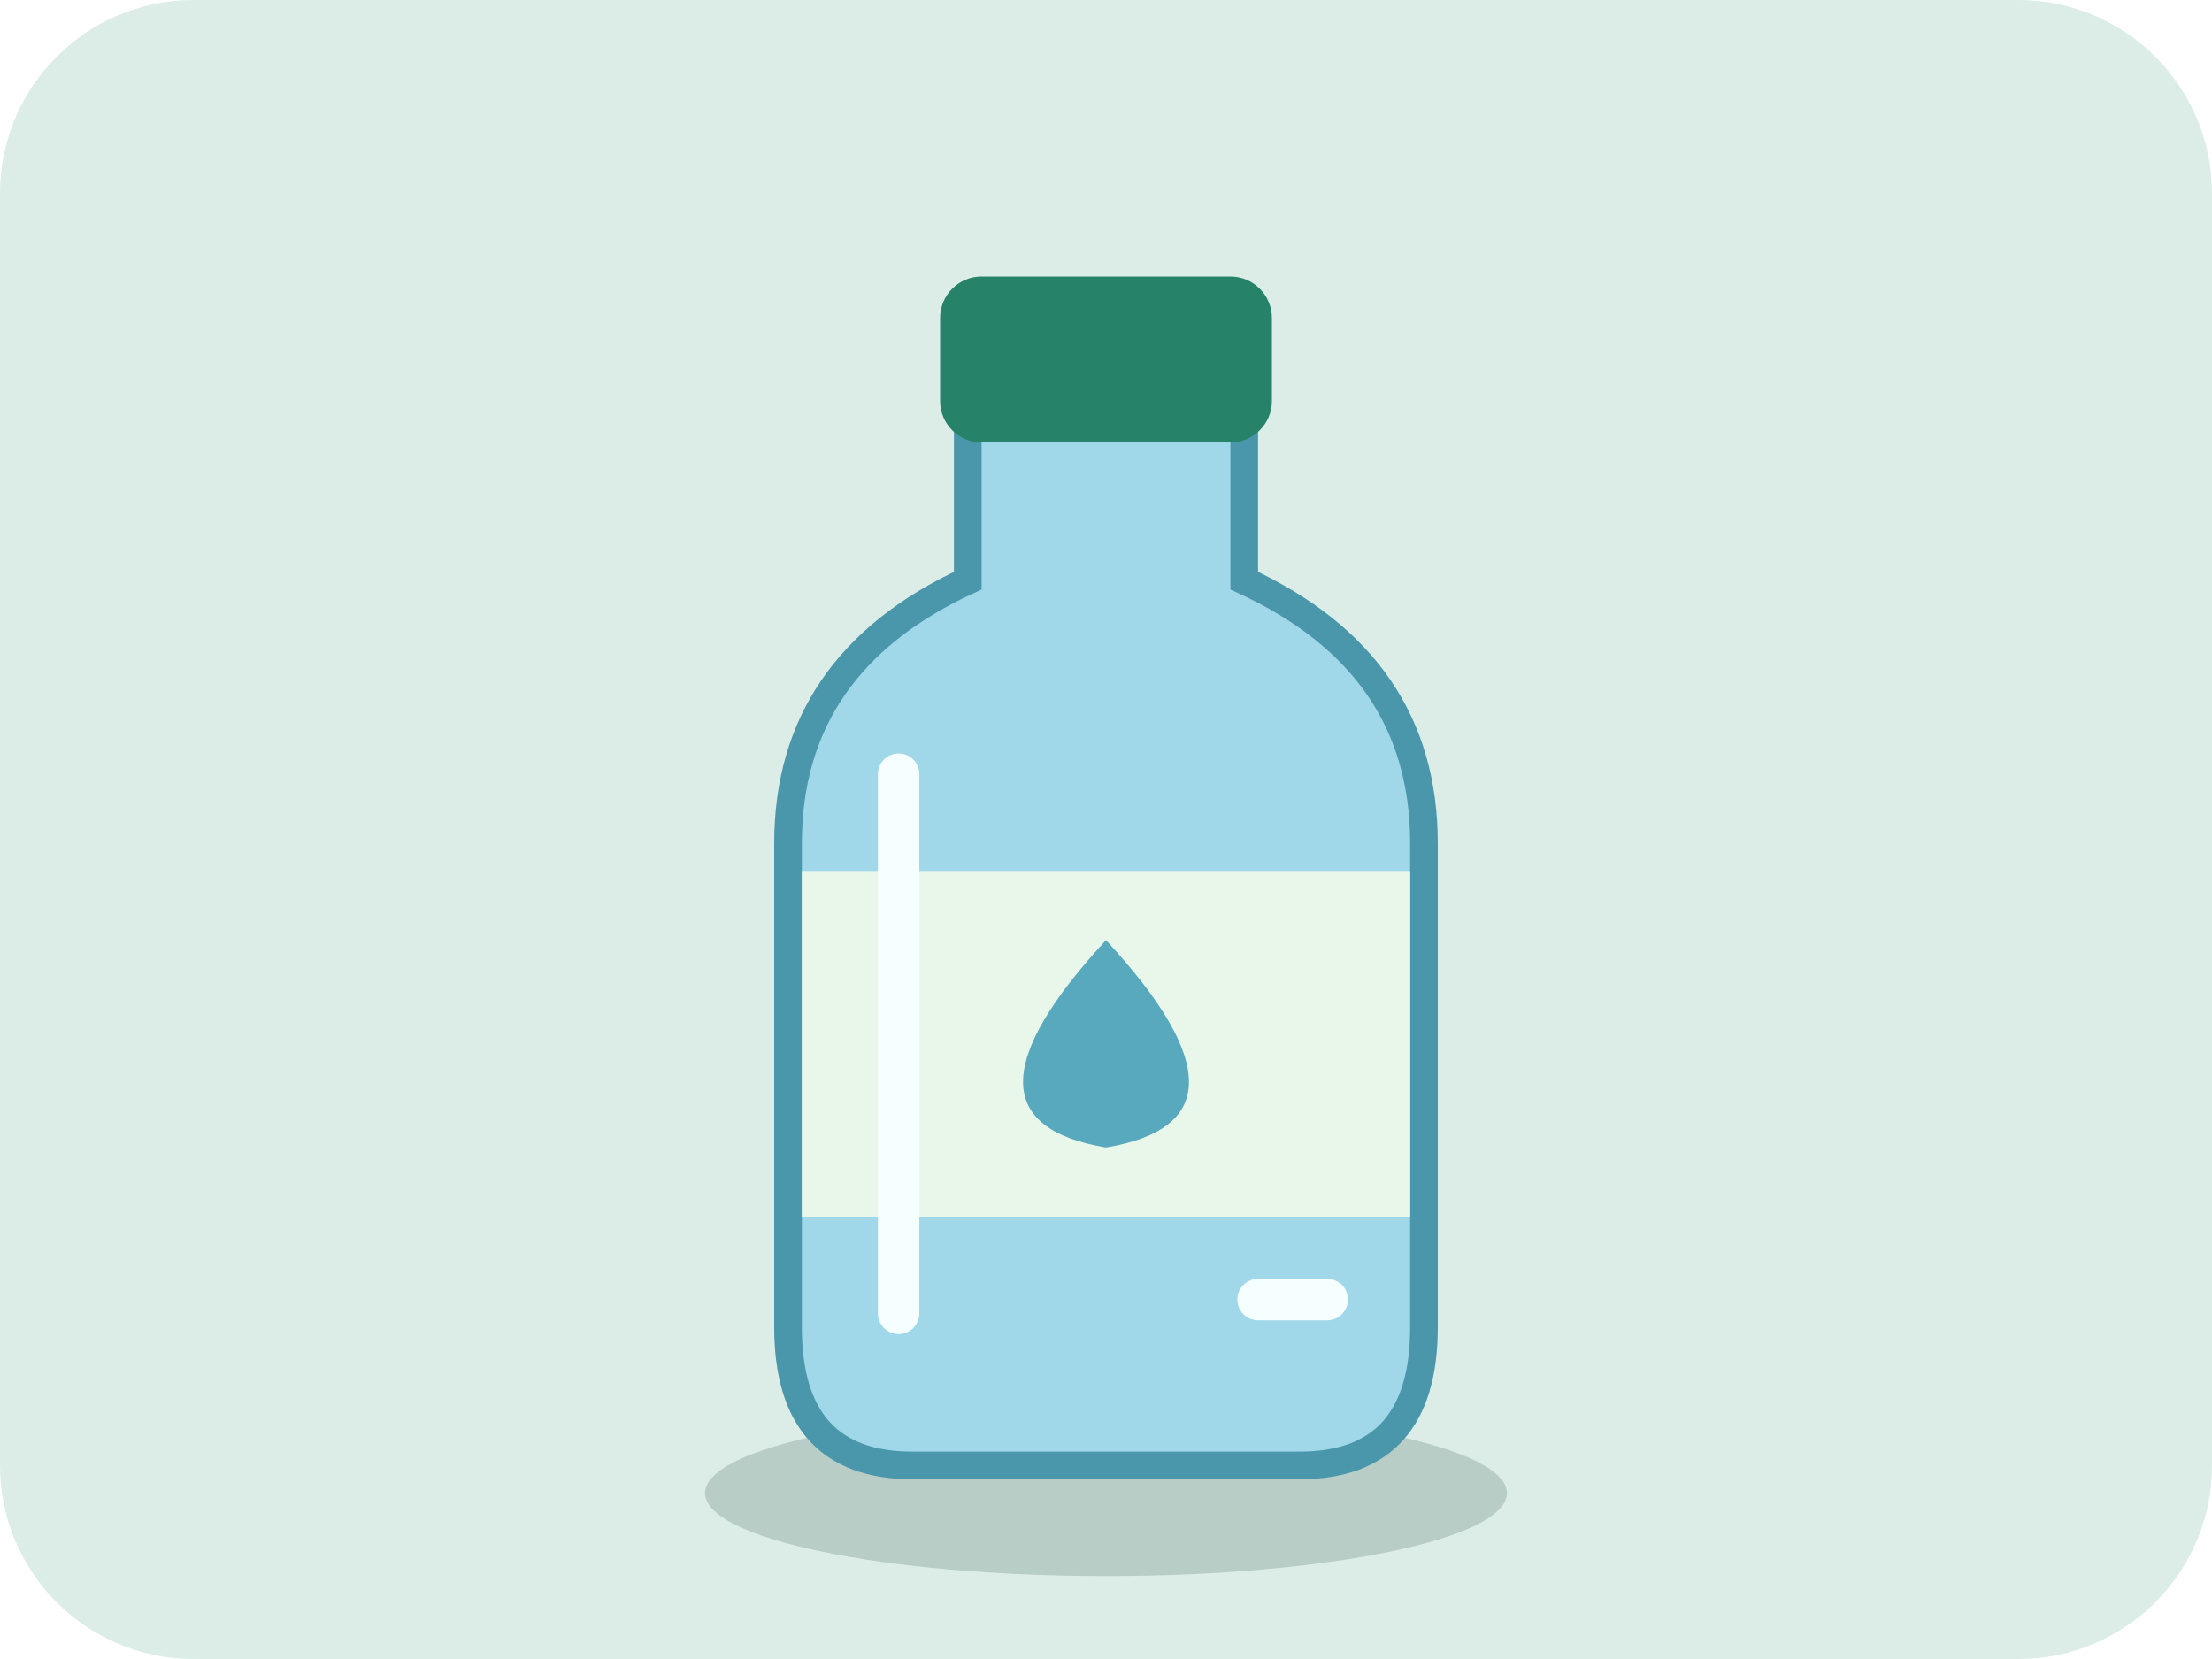
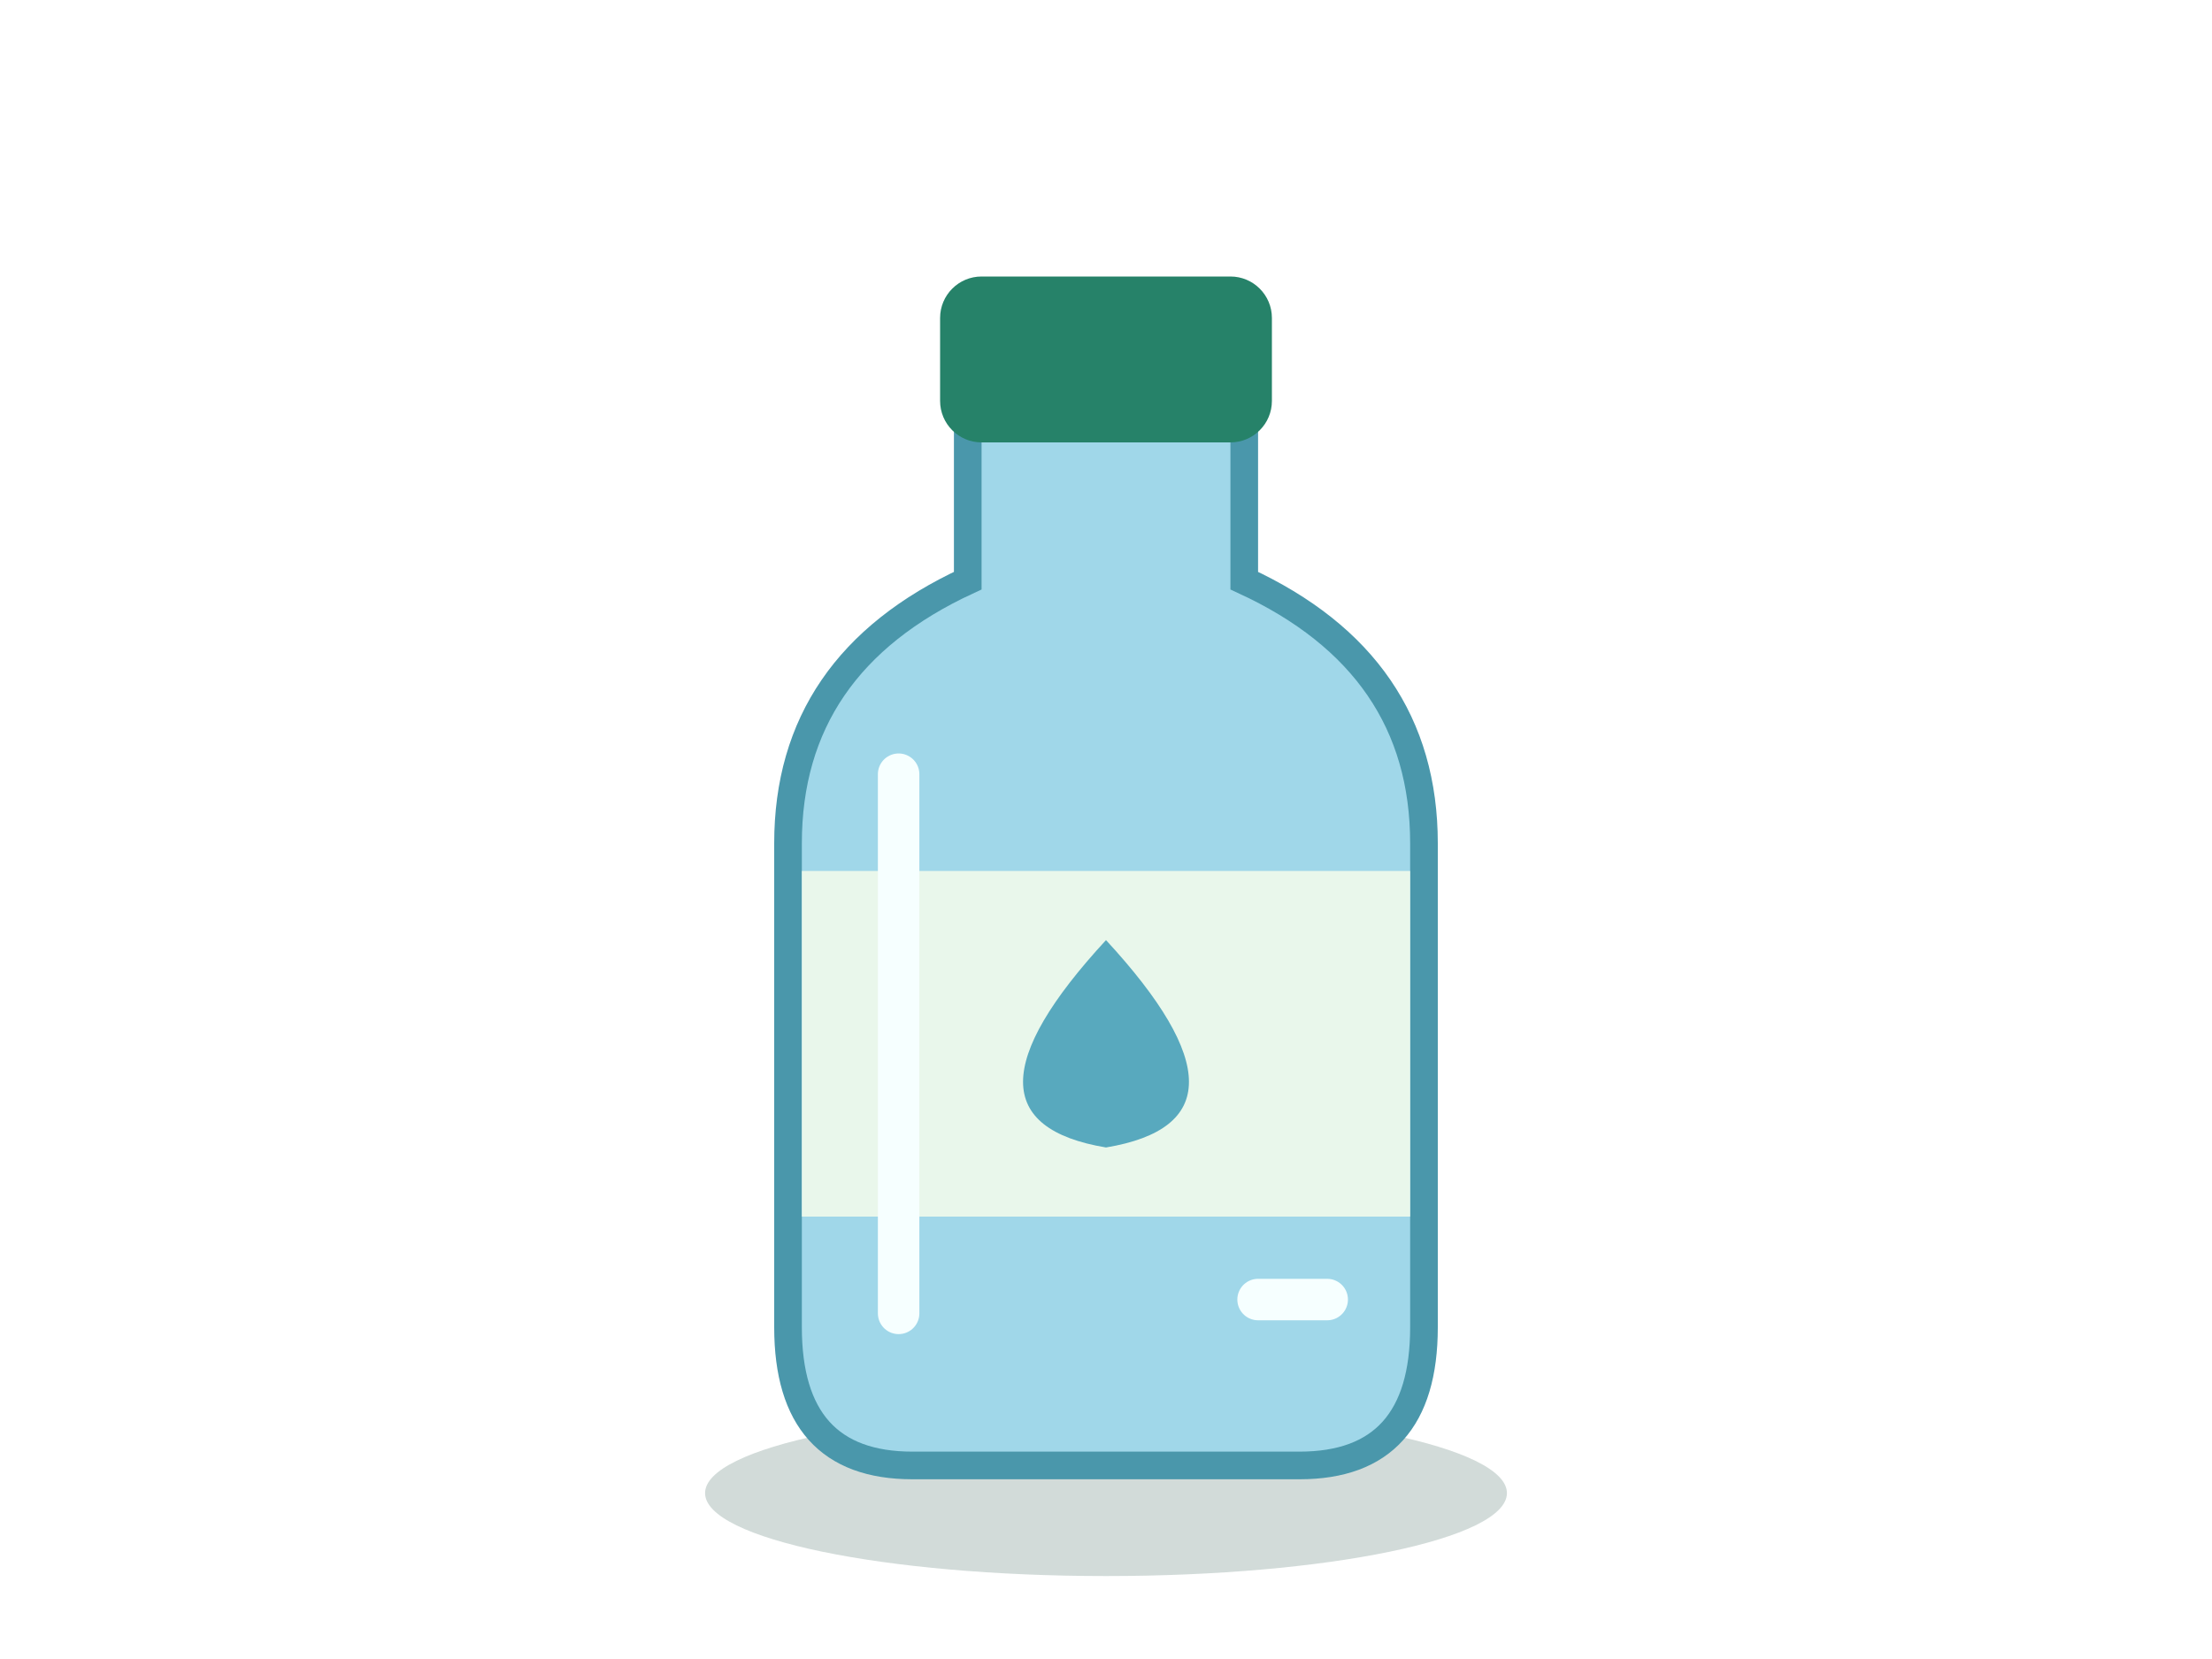
<svg xmlns="http://www.w3.org/2000/svg" width="160" height="120" viewBox="0 0 160 120">
-   <rect width="160" height="120" rx="14" fill="#dcece6" />
  <ellipse cx="80" cy="108" rx="29" ry="6" fill="#426960" opacity=".24" />
  <path d="M70 28h20v14q13 6 13 19v35q0 10-9 10H66q-9 0-9-10V61q0-13 13-19z" fill="#a0d7e9" stroke="#4a97ab" stroke-width="2" />
  <rect x="68" y="20" width="24" height="12" rx="3" fill="#268269" />
  <path d="M58 63h44v25H58z" fill="#e9f7eb" />
  <path d="M80 68q-12 13 0 15 12-2 0-15z" fill="#58a9be" />
  <path d="M65 56v39m31-1h-5" stroke="#f6ffff" stroke-width="3" stroke-linecap="round" />
</svg>
